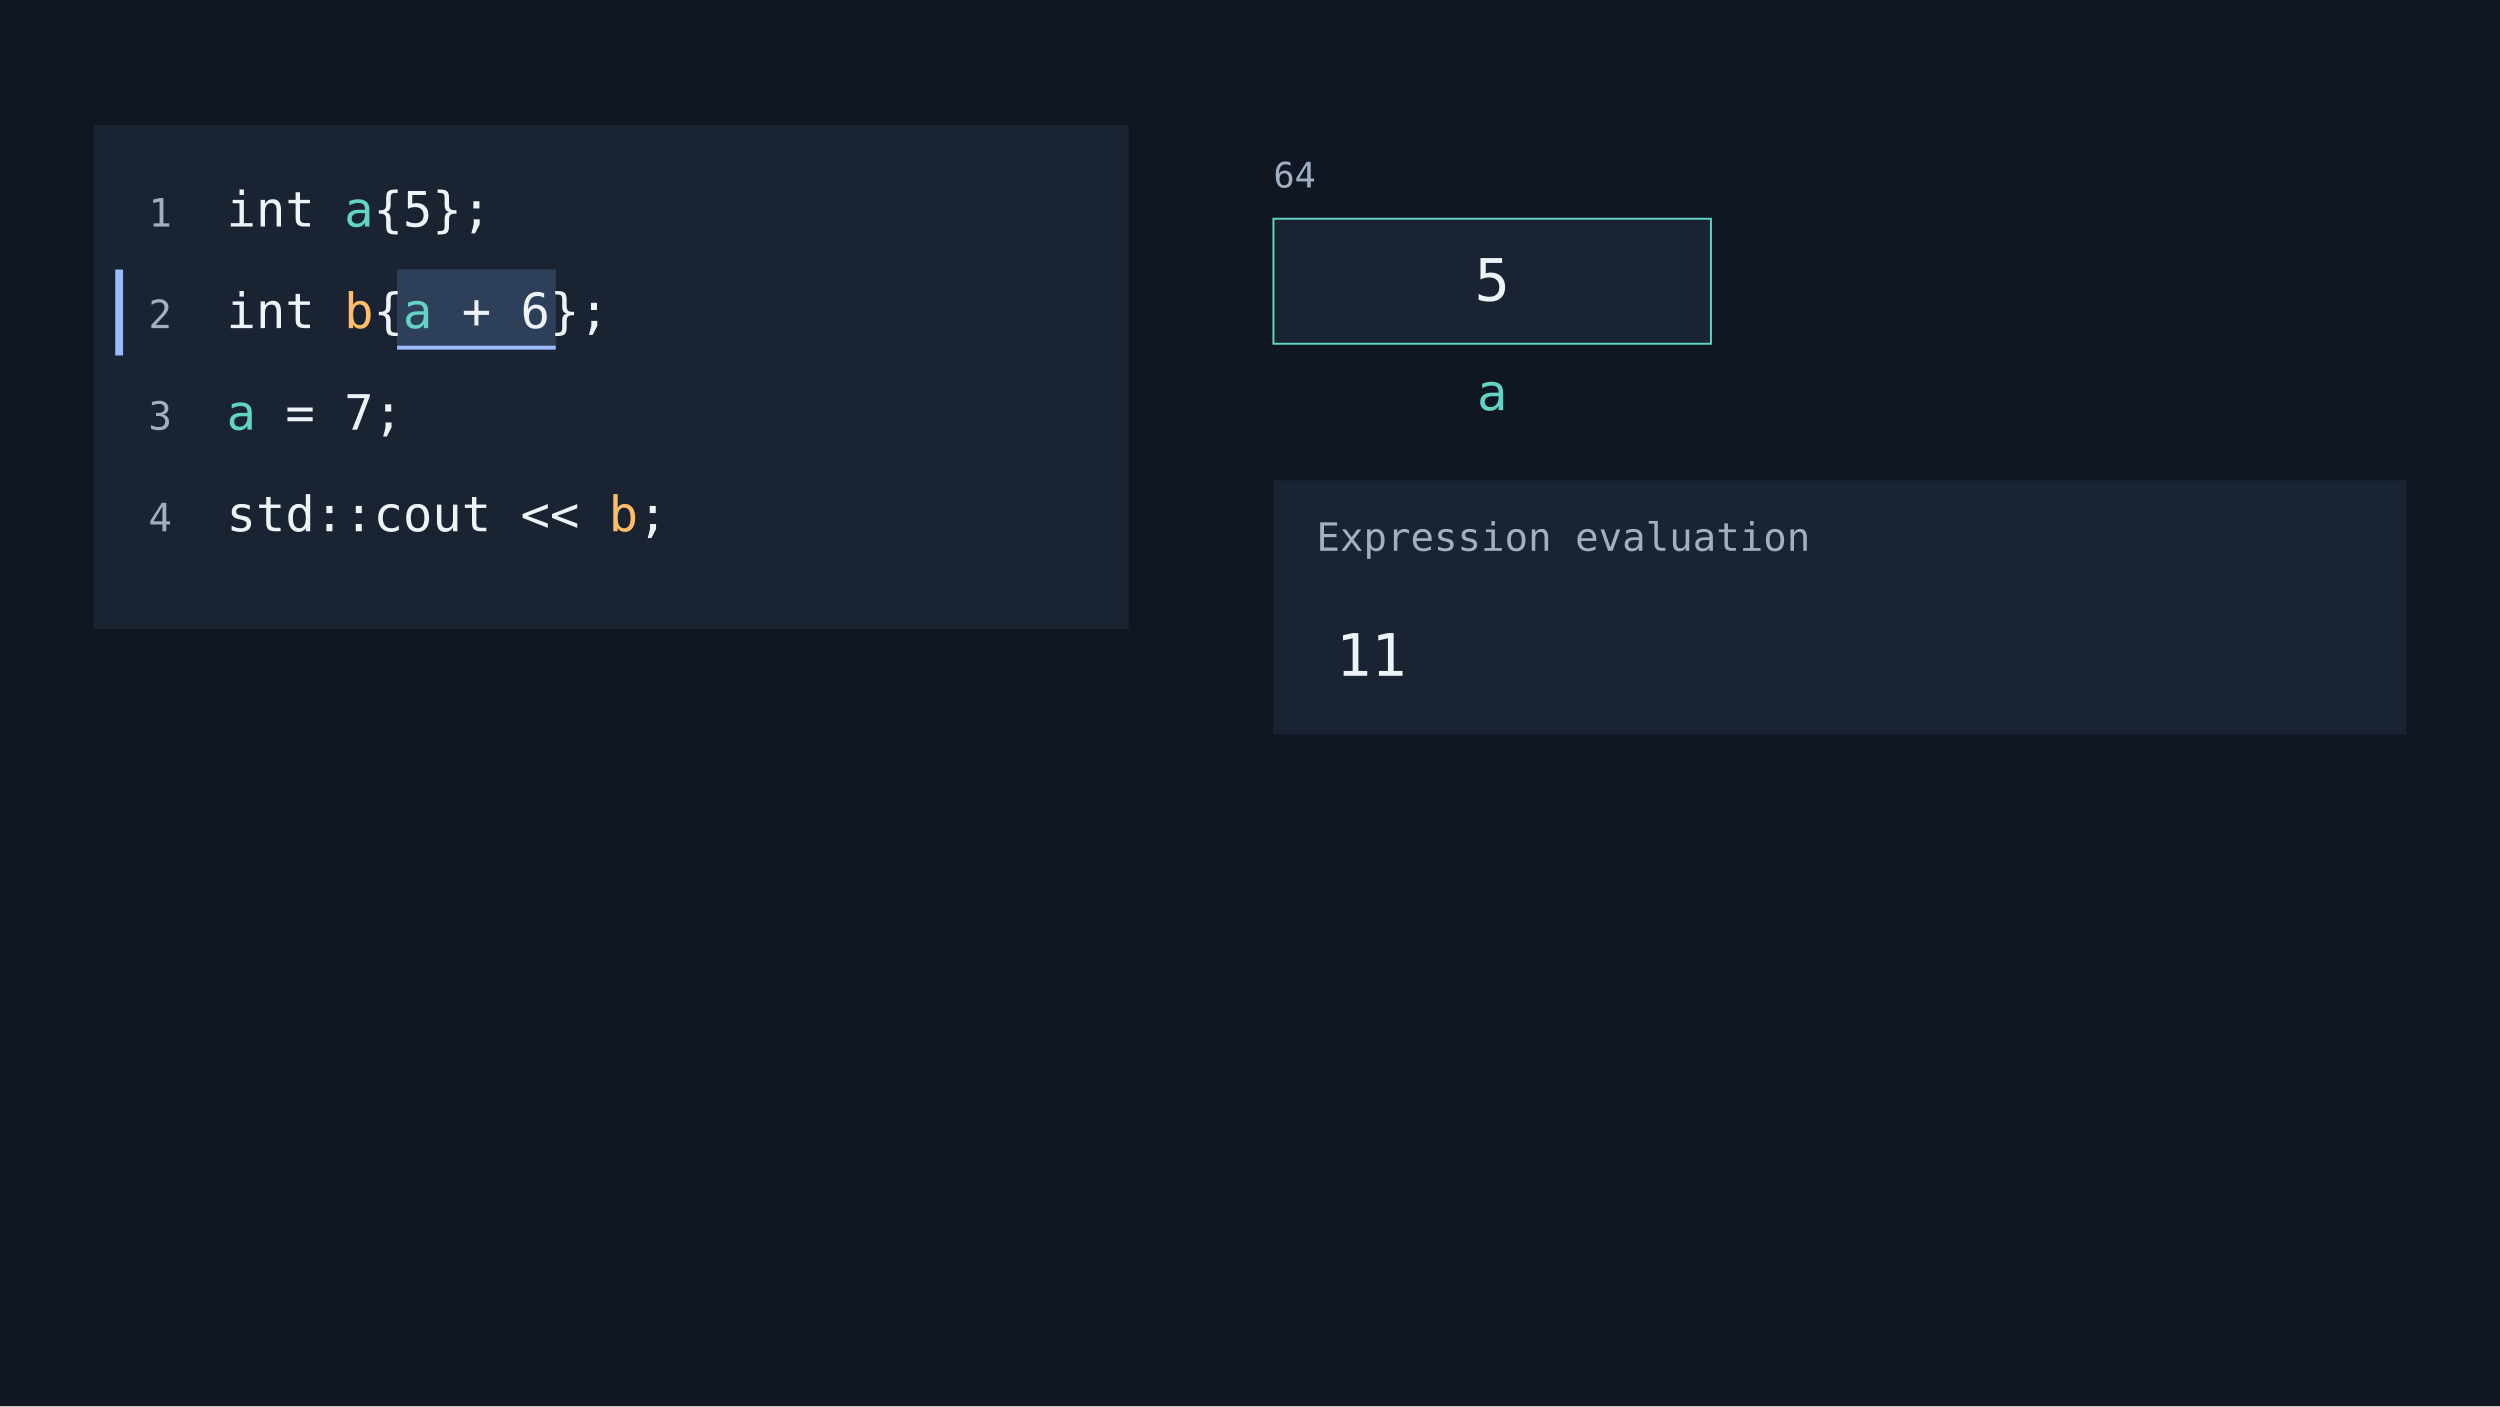
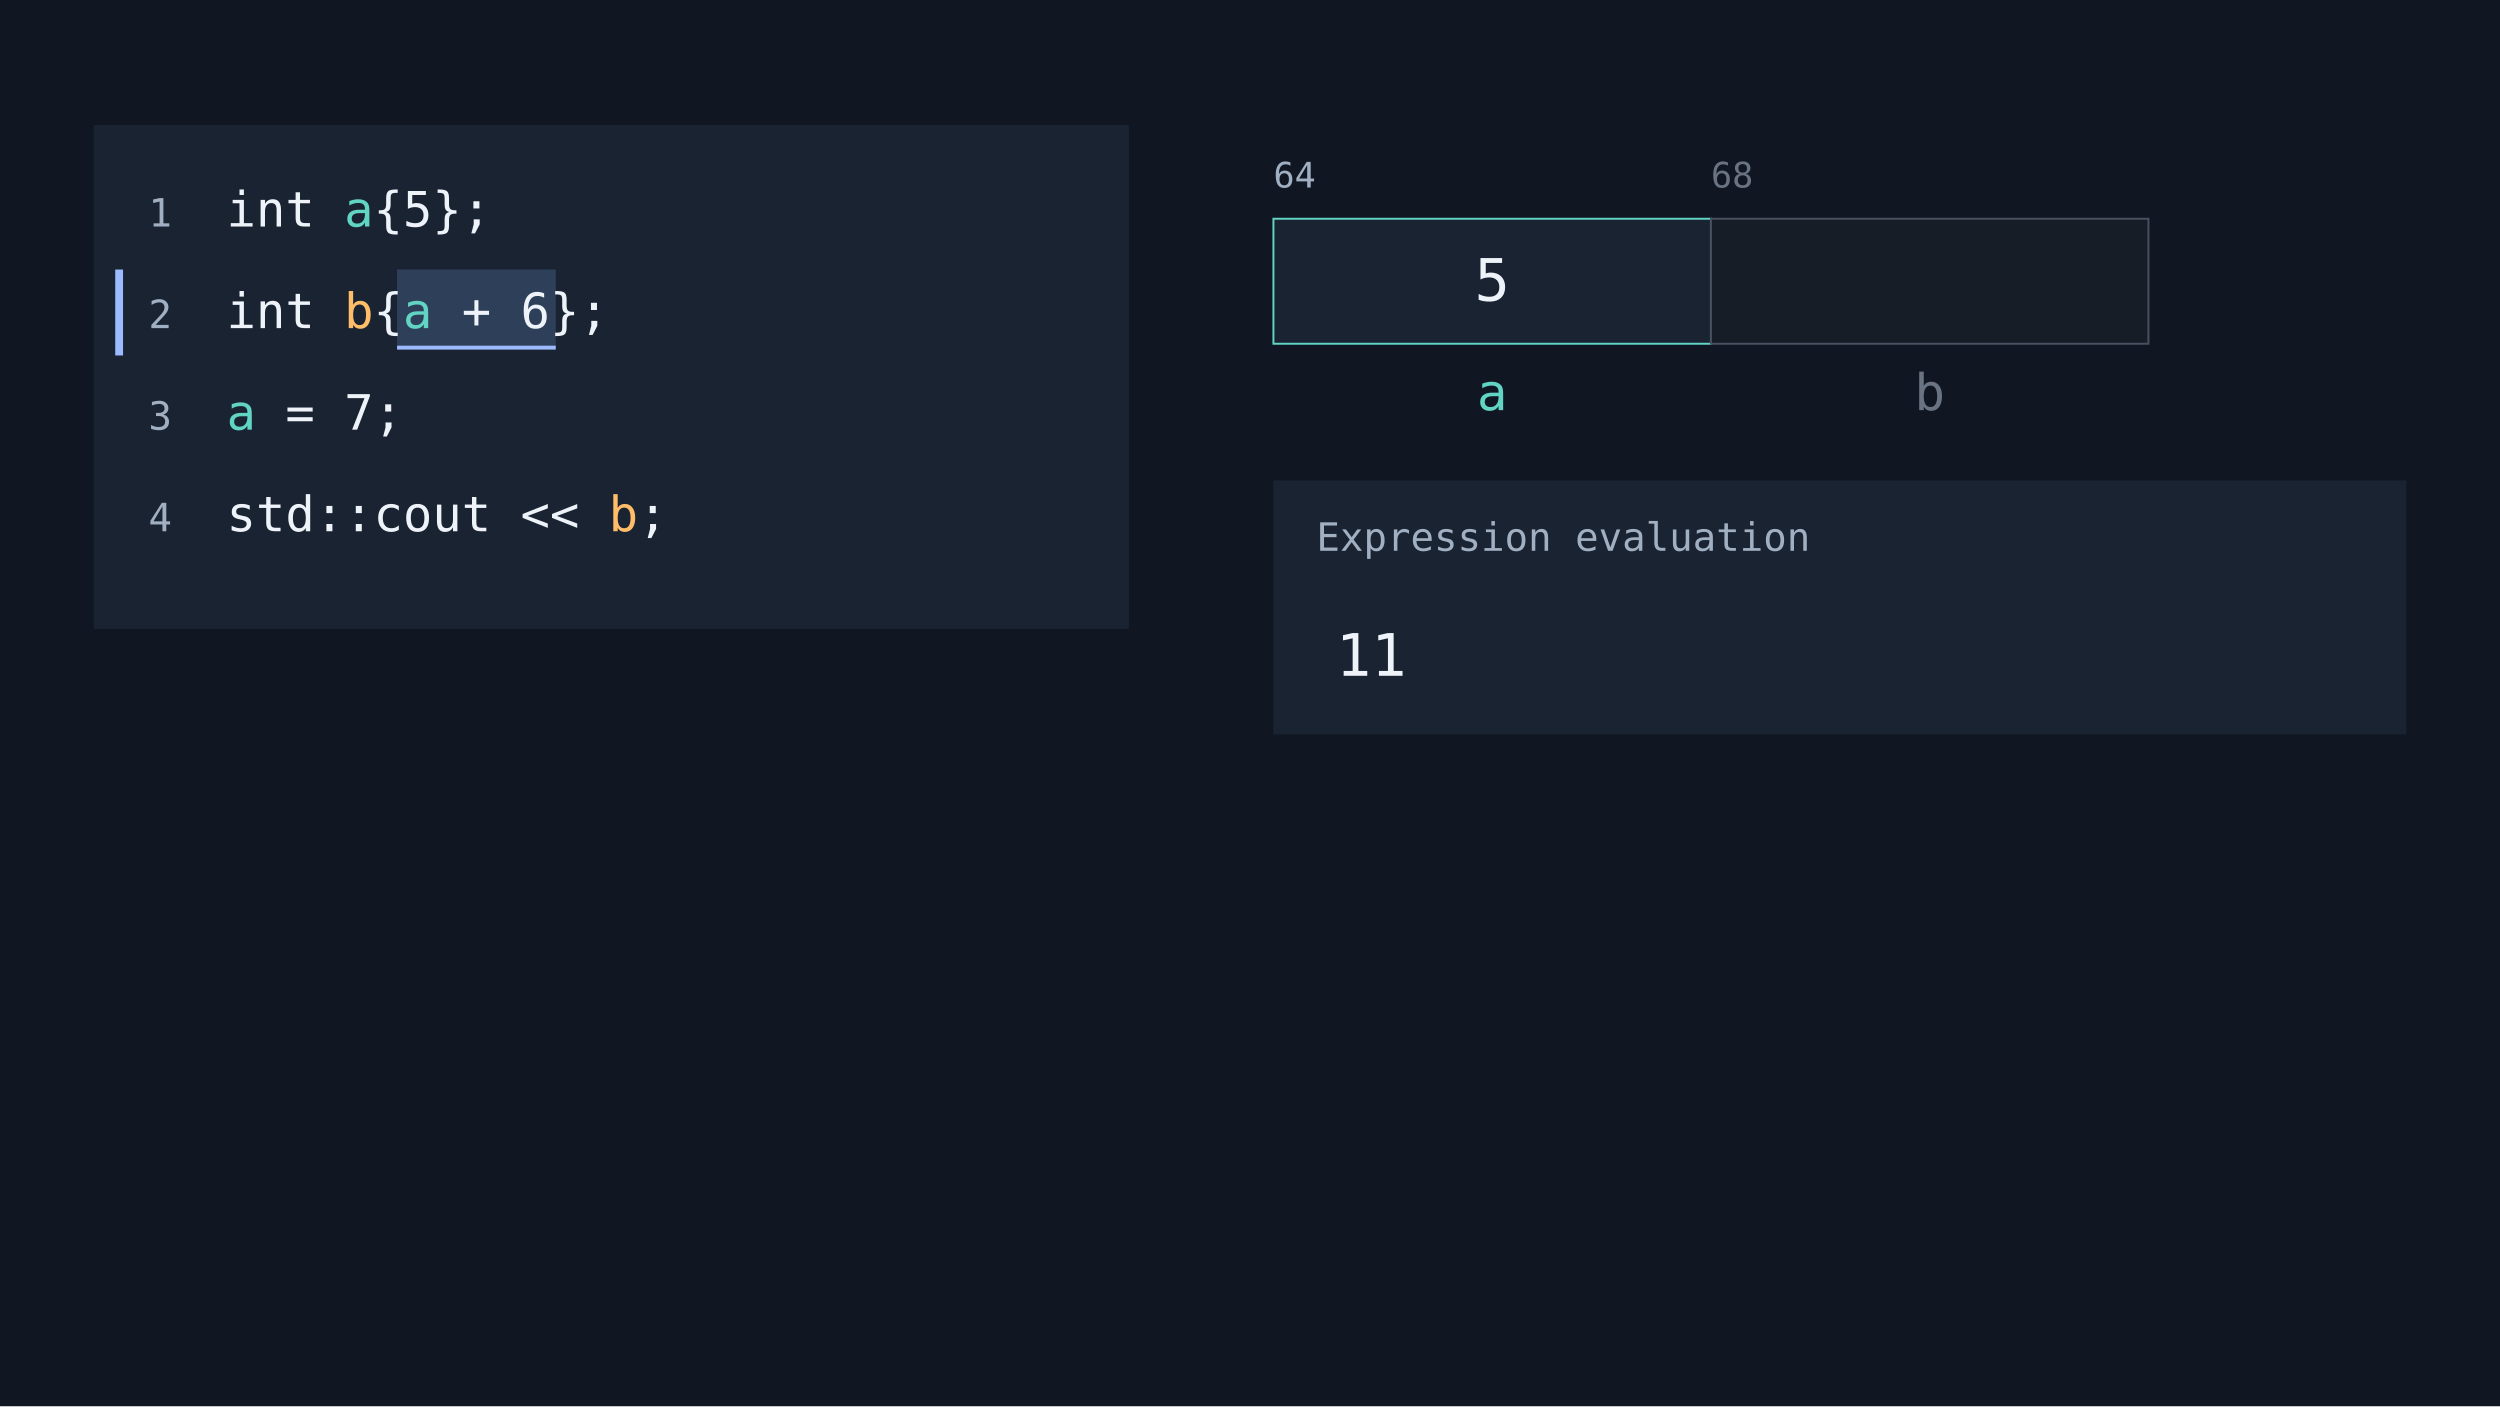
<svg xmlns="http://www.w3.org/2000/svg" viewBox="0 0 1280 720" width="1280" height="720" role="img">
  <rect x="0" y="0" width="1280" height="720" fill="#101722" stroke="none" stroke-width="1" />
  <rect x="48" y="64" width="530" height="258" fill="#192331" stroke="none" stroke-width="1" />
  <rect x="652" y="246" width="580" height="130" fill="#192331" stroke="none" stroke-width="1" />
  <text x="674" y="282" font-family="DejaVu Sans Mono,monospace" font-size="20" fill="#a0afc2" xml:space="preserve">Expression evaluation</text>
  <text x="684" y="346" font-family="DejaVu Sans Mono,monospace" font-size="30" fill="#eef3fa" xml:space="preserve">11</text>
  <text x="76" y="116" font-family="DejaVu Sans Mono,monospace" font-size="20" fill="#a0afc2" xml:space="preserve">1</text>
  <text x="116.0" y="116" font-family="DejaVu Sans Mono,monospace" font-size="25" fill="#eef3fa" xml:space="preserve">int</text>
  <text x="161.15" y="116" font-family="DejaVu Sans Mono,monospace" font-size="25" fill="#eef3fa" xml:space="preserve"> </text>
  <text x="176.2" y="116" font-family="DejaVu Sans Mono,monospace" font-size="25" fill="#61d4c4" xml:space="preserve">a</text>
  <text x="191.25" y="116" font-family="DejaVu Sans Mono,monospace" font-size="25" fill="#eef3fa" xml:space="preserve">{5};</text>
  <rect x="59" y="138" width="4" height="44" fill="#9cbaff" stroke="none" stroke-width="1" />
  <rect x="203.3" y="138" width="81.25" height="40" fill="#2e4059" stroke="none" stroke-width="1" />
  <line x1="203.3" y1="178" x2="284.55" y2="178" stroke="#9cbaff" stroke-width="2" />
  <text x="76" y="168" font-family="DejaVu Sans Mono,monospace" font-size="20" fill="#a0afc2" xml:space="preserve">2</text>
  <text x="116.0" y="168" font-family="DejaVu Sans Mono,monospace" font-size="25" fill="#eef3fa" xml:space="preserve">int</text>
  <text x="161.15" y="168" font-family="DejaVu Sans Mono,monospace" font-size="25" fill="#eef3fa" xml:space="preserve"> </text>
  <text x="176.2" y="168" font-family="DejaVu Sans Mono,monospace" font-size="25" fill="#ffbd69" xml:space="preserve">b</text>
  <text x="191.25" y="168" font-family="DejaVu Sans Mono,monospace" font-size="25" fill="#eef3fa" xml:space="preserve">{</text>
  <text x="206.3" y="168" font-family="DejaVu Sans Mono,monospace" font-size="25" fill="#61d4c4" xml:space="preserve">a</text>
  <text x="221.35" y="168" font-family="DejaVu Sans Mono,monospace" font-size="25" fill="#eef3fa" xml:space="preserve"> + 6};</text>
  <text x="76" y="220" font-family="DejaVu Sans Mono,monospace" font-size="20" fill="#a0afc2" xml:space="preserve">3</text>
  <text x="116.0" y="220" font-family="DejaVu Sans Mono,monospace" font-size="25" fill="#61d4c4" xml:space="preserve">a</text>
  <text x="131.05" y="220" font-family="DejaVu Sans Mono,monospace" font-size="25" fill="#eef3fa" xml:space="preserve"> = 7;</text>
  <text x="76" y="272" font-family="DejaVu Sans Mono,monospace" font-size="20" fill="#a0afc2" xml:space="preserve">4</text>
  <text x="116.0" y="272" font-family="DejaVu Sans Mono,monospace" font-size="25" fill="#eef3fa" xml:space="preserve">std</text>
  <text x="161.15" y="272" font-family="DejaVu Sans Mono,monospace" font-size="25" fill="#eef3fa" xml:space="preserve">::</text>
  <text x="191.25" y="272" font-family="DejaVu Sans Mono,monospace" font-size="25" fill="#eef3fa" xml:space="preserve">cout</text>
  <text x="251.45" y="272" font-family="DejaVu Sans Mono,monospace" font-size="25" fill="#eef3fa" xml:space="preserve"> &lt;&lt; </text>
  <text x="311.65" y="272" font-family="DejaVu Sans Mono,monospace" font-size="25" fill="#ffbd69" xml:space="preserve">b</text>
  <text x="326.7" y="272" font-family="DejaVu Sans Mono,monospace" font-size="25" fill="#eef3fa" xml:space="preserve">;</text>
  <text x="652" y="96" font-family="DejaVu Sans Mono,monospace" font-size="18" fill="#a0afc2" xml:space="preserve">64</text>
  <text x="756.174" y="210" font-family="DejaVu Sans Mono,monospace" font-size="26" fill="#61d4c4" xml:space="preserve">a</text>
  <rect x="652" y="112" width="224.0" height="64" fill="#192331" stroke="#61d4c4" stroke-width="1" />
  <text x="754.97" y="154" font-family="DejaVu Sans Mono,monospace" font-size="30" fill="#eef3fa" xml:space="preserve">5</text>
+   <rect x="876.0" y="112" width="224.0" height="64" fill="#171d27" stroke="#47515f" stroke-width="1" />
+   <text x="876.0" y="96" font-family="DejaVu Sans Mono,monospace" font-size="18" fill="#697382" xml:space="preserve">68</text>
+   <text x="980.174" y="210" font-family="DejaVu Sans Mono,monospace" font-size="26" fill="#697382" xml:space="preserve">b</text>
</svg>
